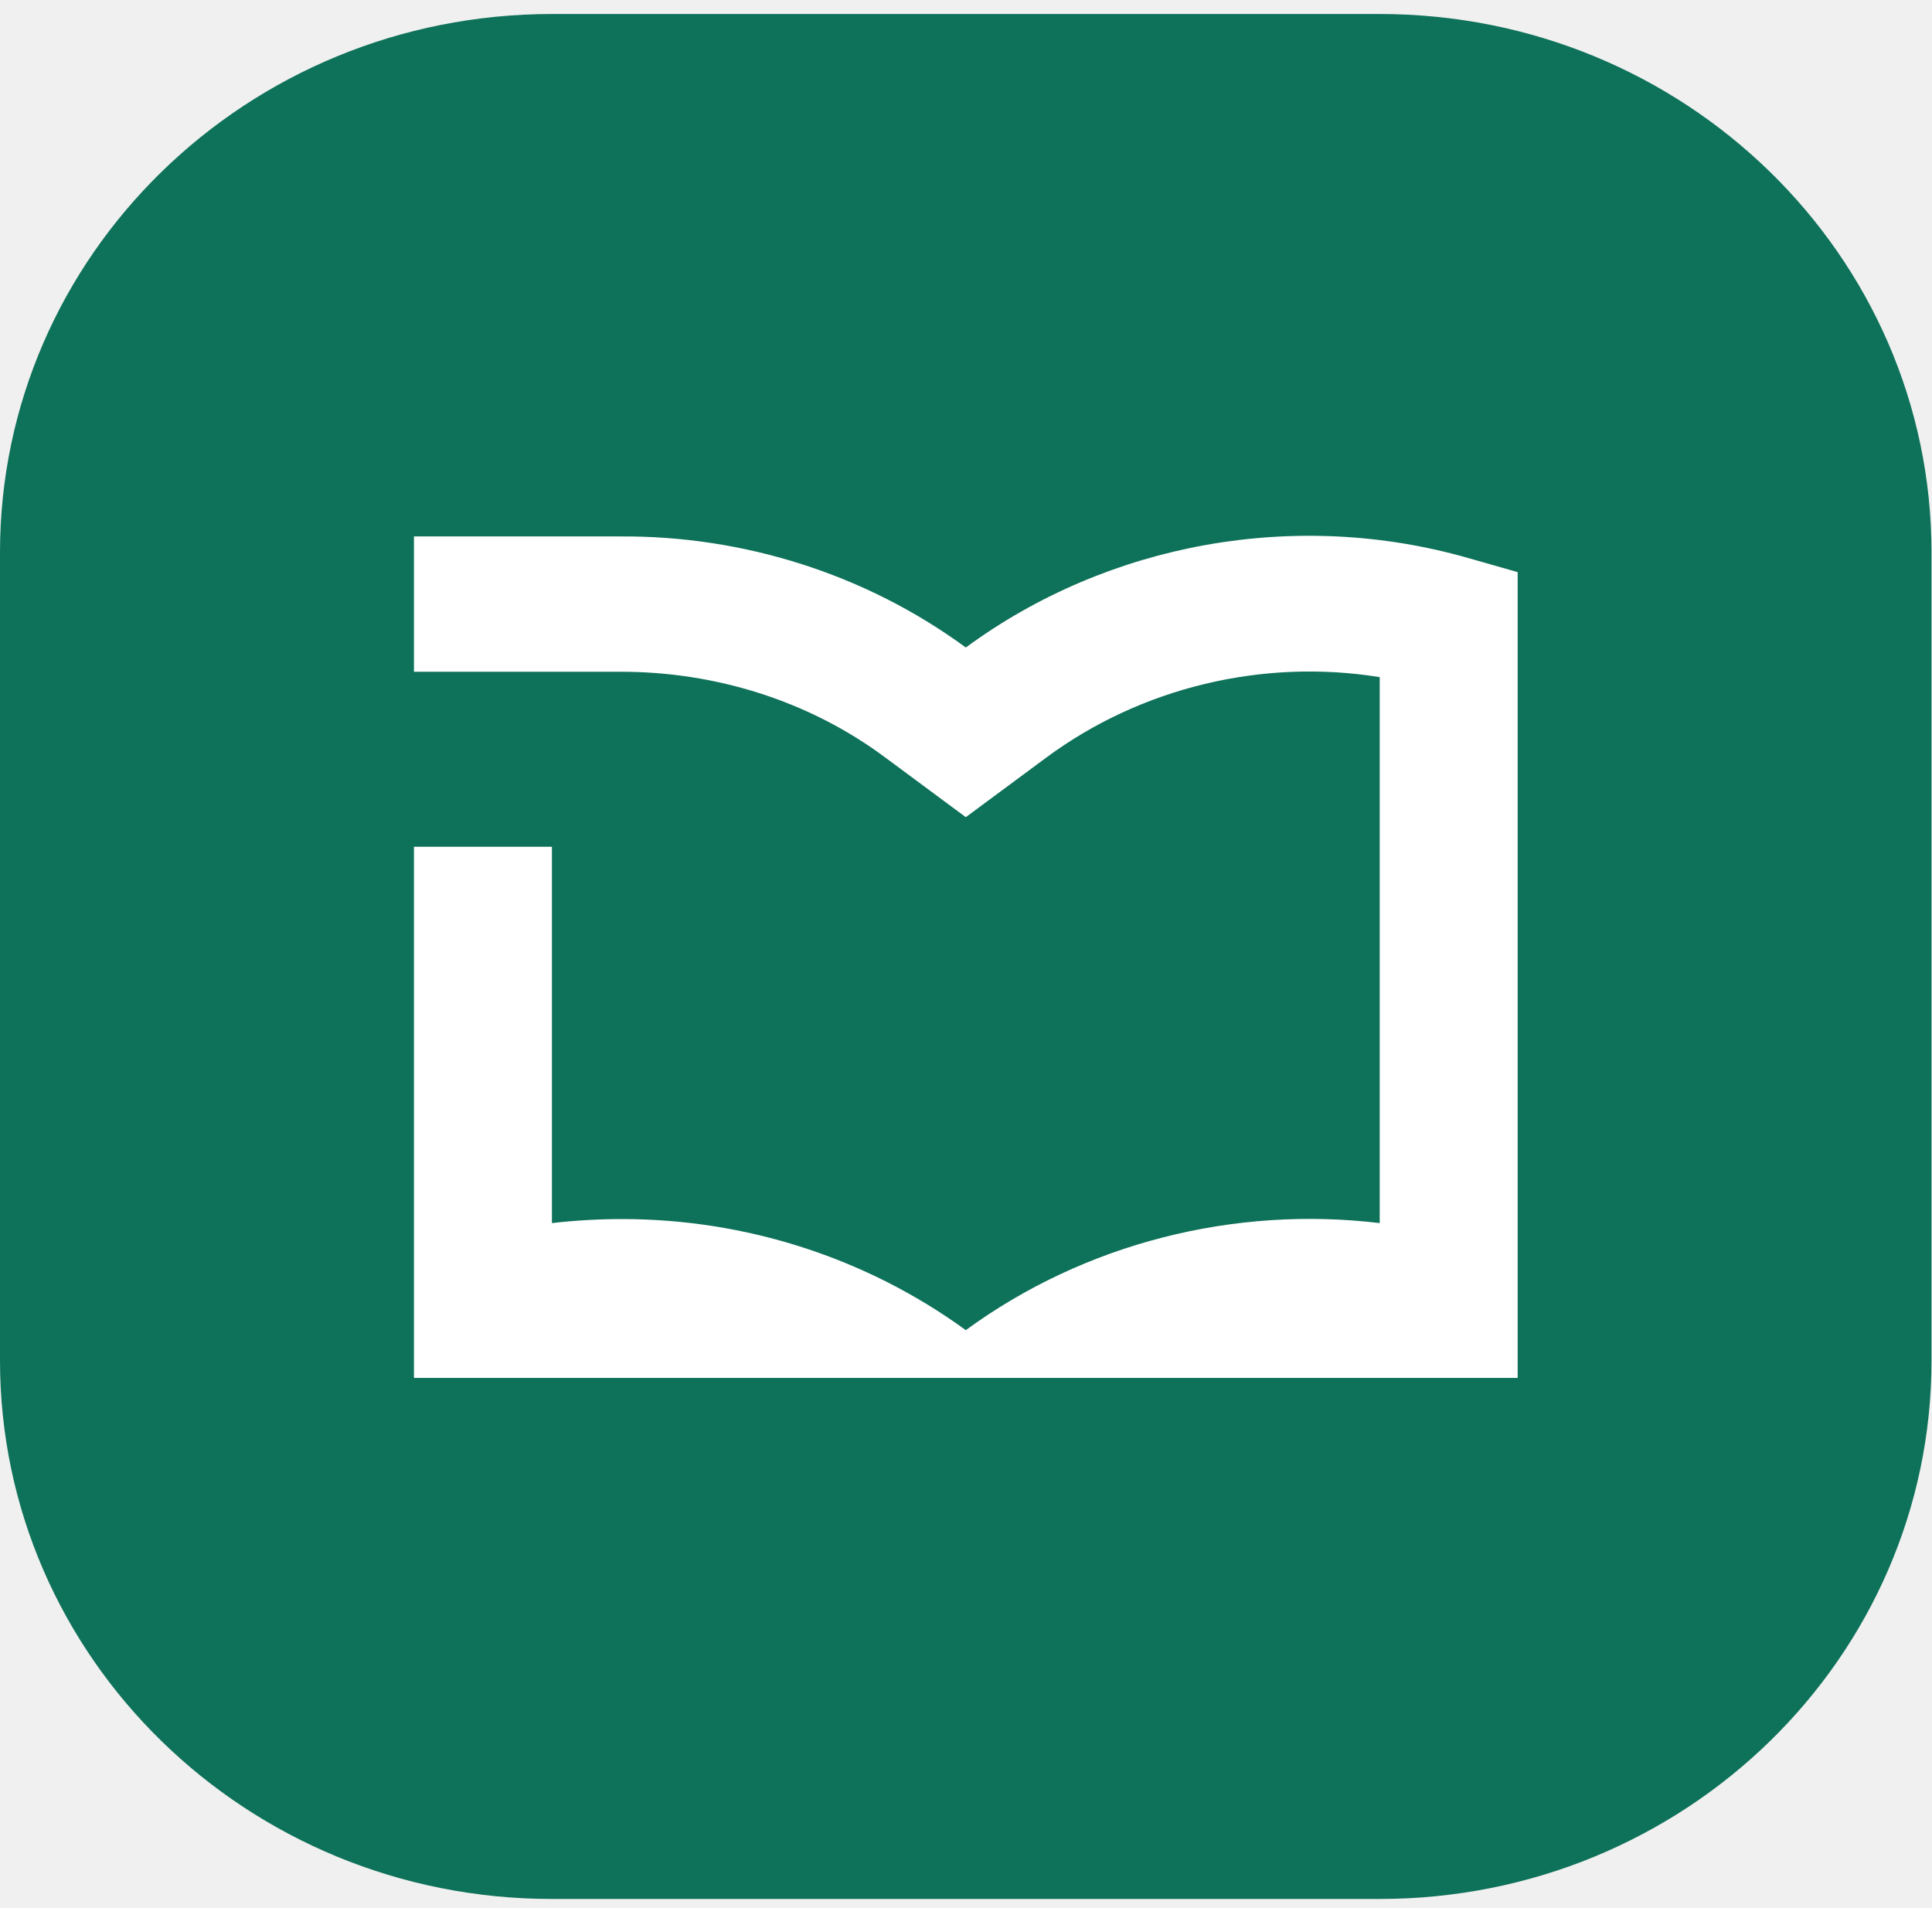
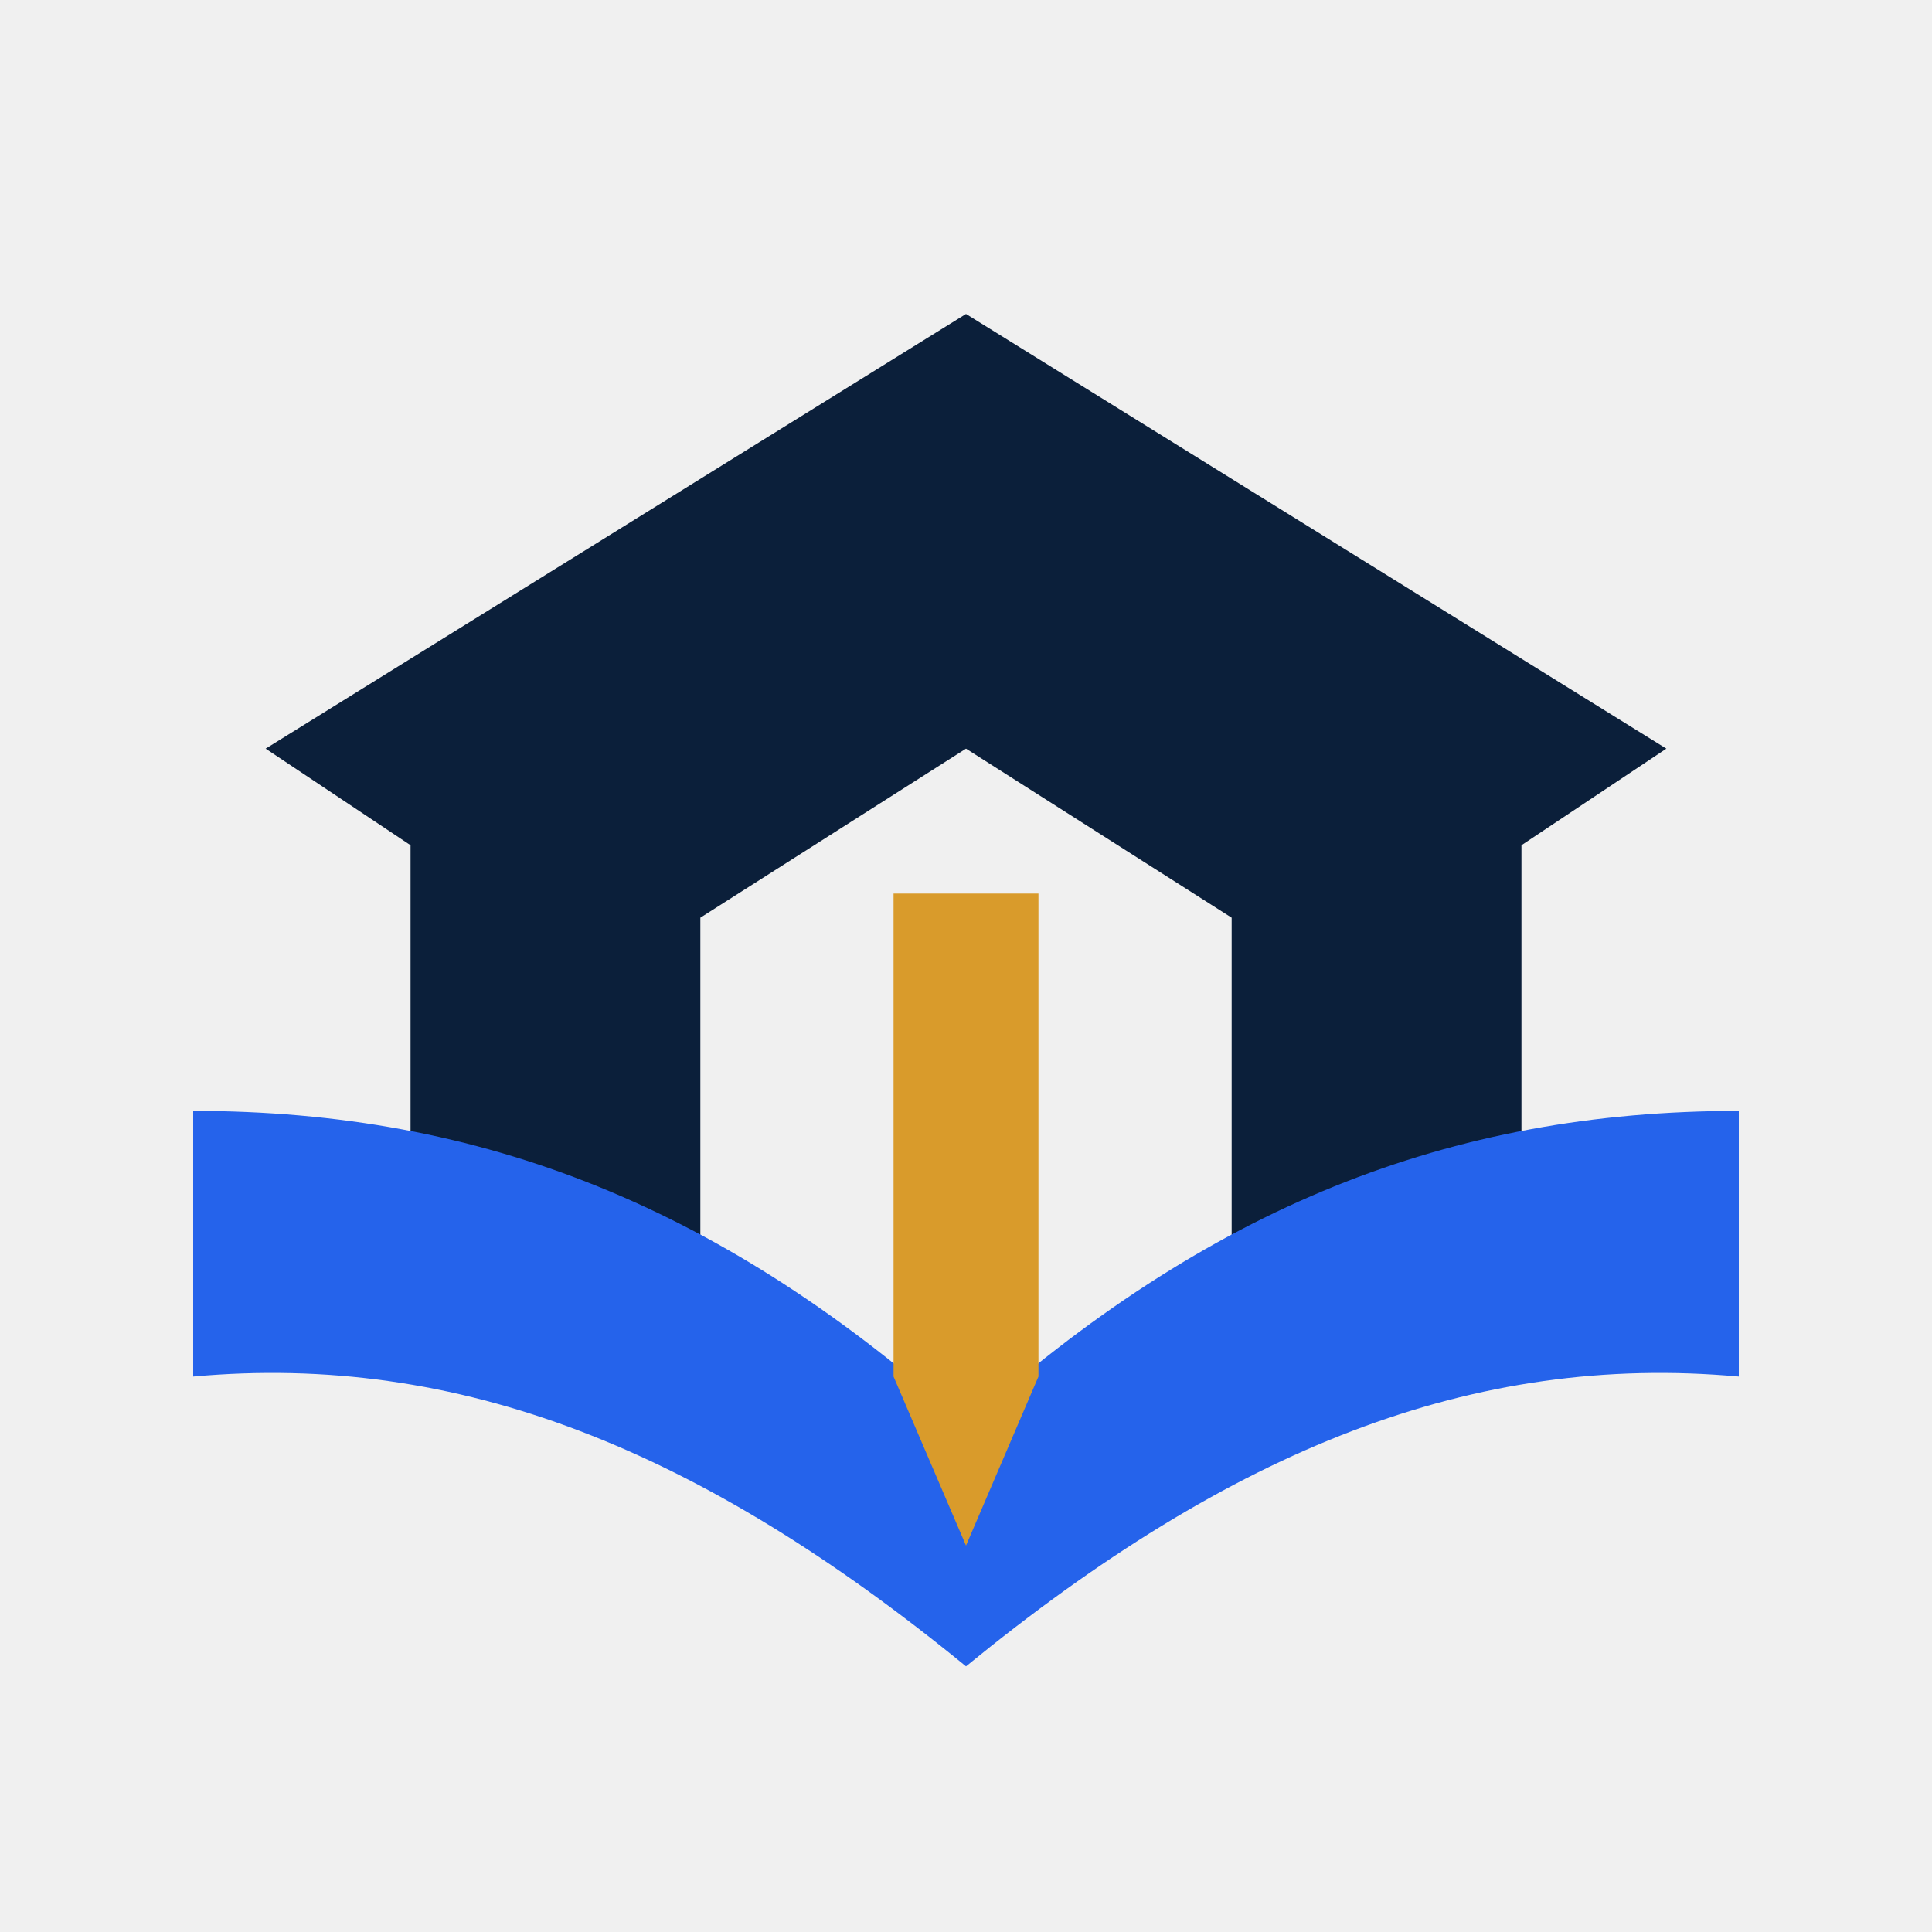
- <svg xmlns="http://www.w3.org/2000/svg" width="80" height="79" viewBox="0 0 80 79" fill="none">
-   <path d="M57.129 0.58H22.851C10.231 0.58 0 10.565 0 22.881V56.333C0 68.65 10.231 78.634 22.851 78.634H57.129C69.749 78.634 79.98 68.65 79.98 56.333V22.881C79.98 10.565 69.749 0.58 57.129 0.58Z" fill="#0E7159" />
-   <path d="M62.843 23.691L60.787 23.105C53.674 21.07 45.905 22.464 39.992 26.813C35.85 23.774 30.794 22.185 25.71 22.213H17.141V27.816H25.71C29.623 27.816 33.508 29.015 36.679 31.384L39.992 33.838L43.306 31.384C47.248 28.457 52.303 27.259 57.131 28.039V50.647C51.103 49.922 44.905 51.483 39.992 55.08C35.85 52.069 30.852 50.48 25.767 50.48C24.796 50.48 23.825 50.535 22.854 50.647V35.064H17.141V57.059H62.843V23.718V23.691Z" fill="white" />
+ <svg xmlns="http://www.w3.org/2000/svg" viewBox="0 0 80 80" role="img" aria-labelledby="title">
+   <path fill="#0B1F3A" d="M11 31 40 13l29 18-6 4v20H51V38L40 31 29 38v17H17V35z" />
+   <path fill="#2563EB" d="M8 46c12 0 22 4 32 13v10C29 60 19 56 8 57zm64 0v11c-11-1-21 3-32 12V59c10-9 20-13 32-13z" />
+   <path fill="#D99B2B" d="M37 37h6v20l-3 7-3-7z" />
</svg>
